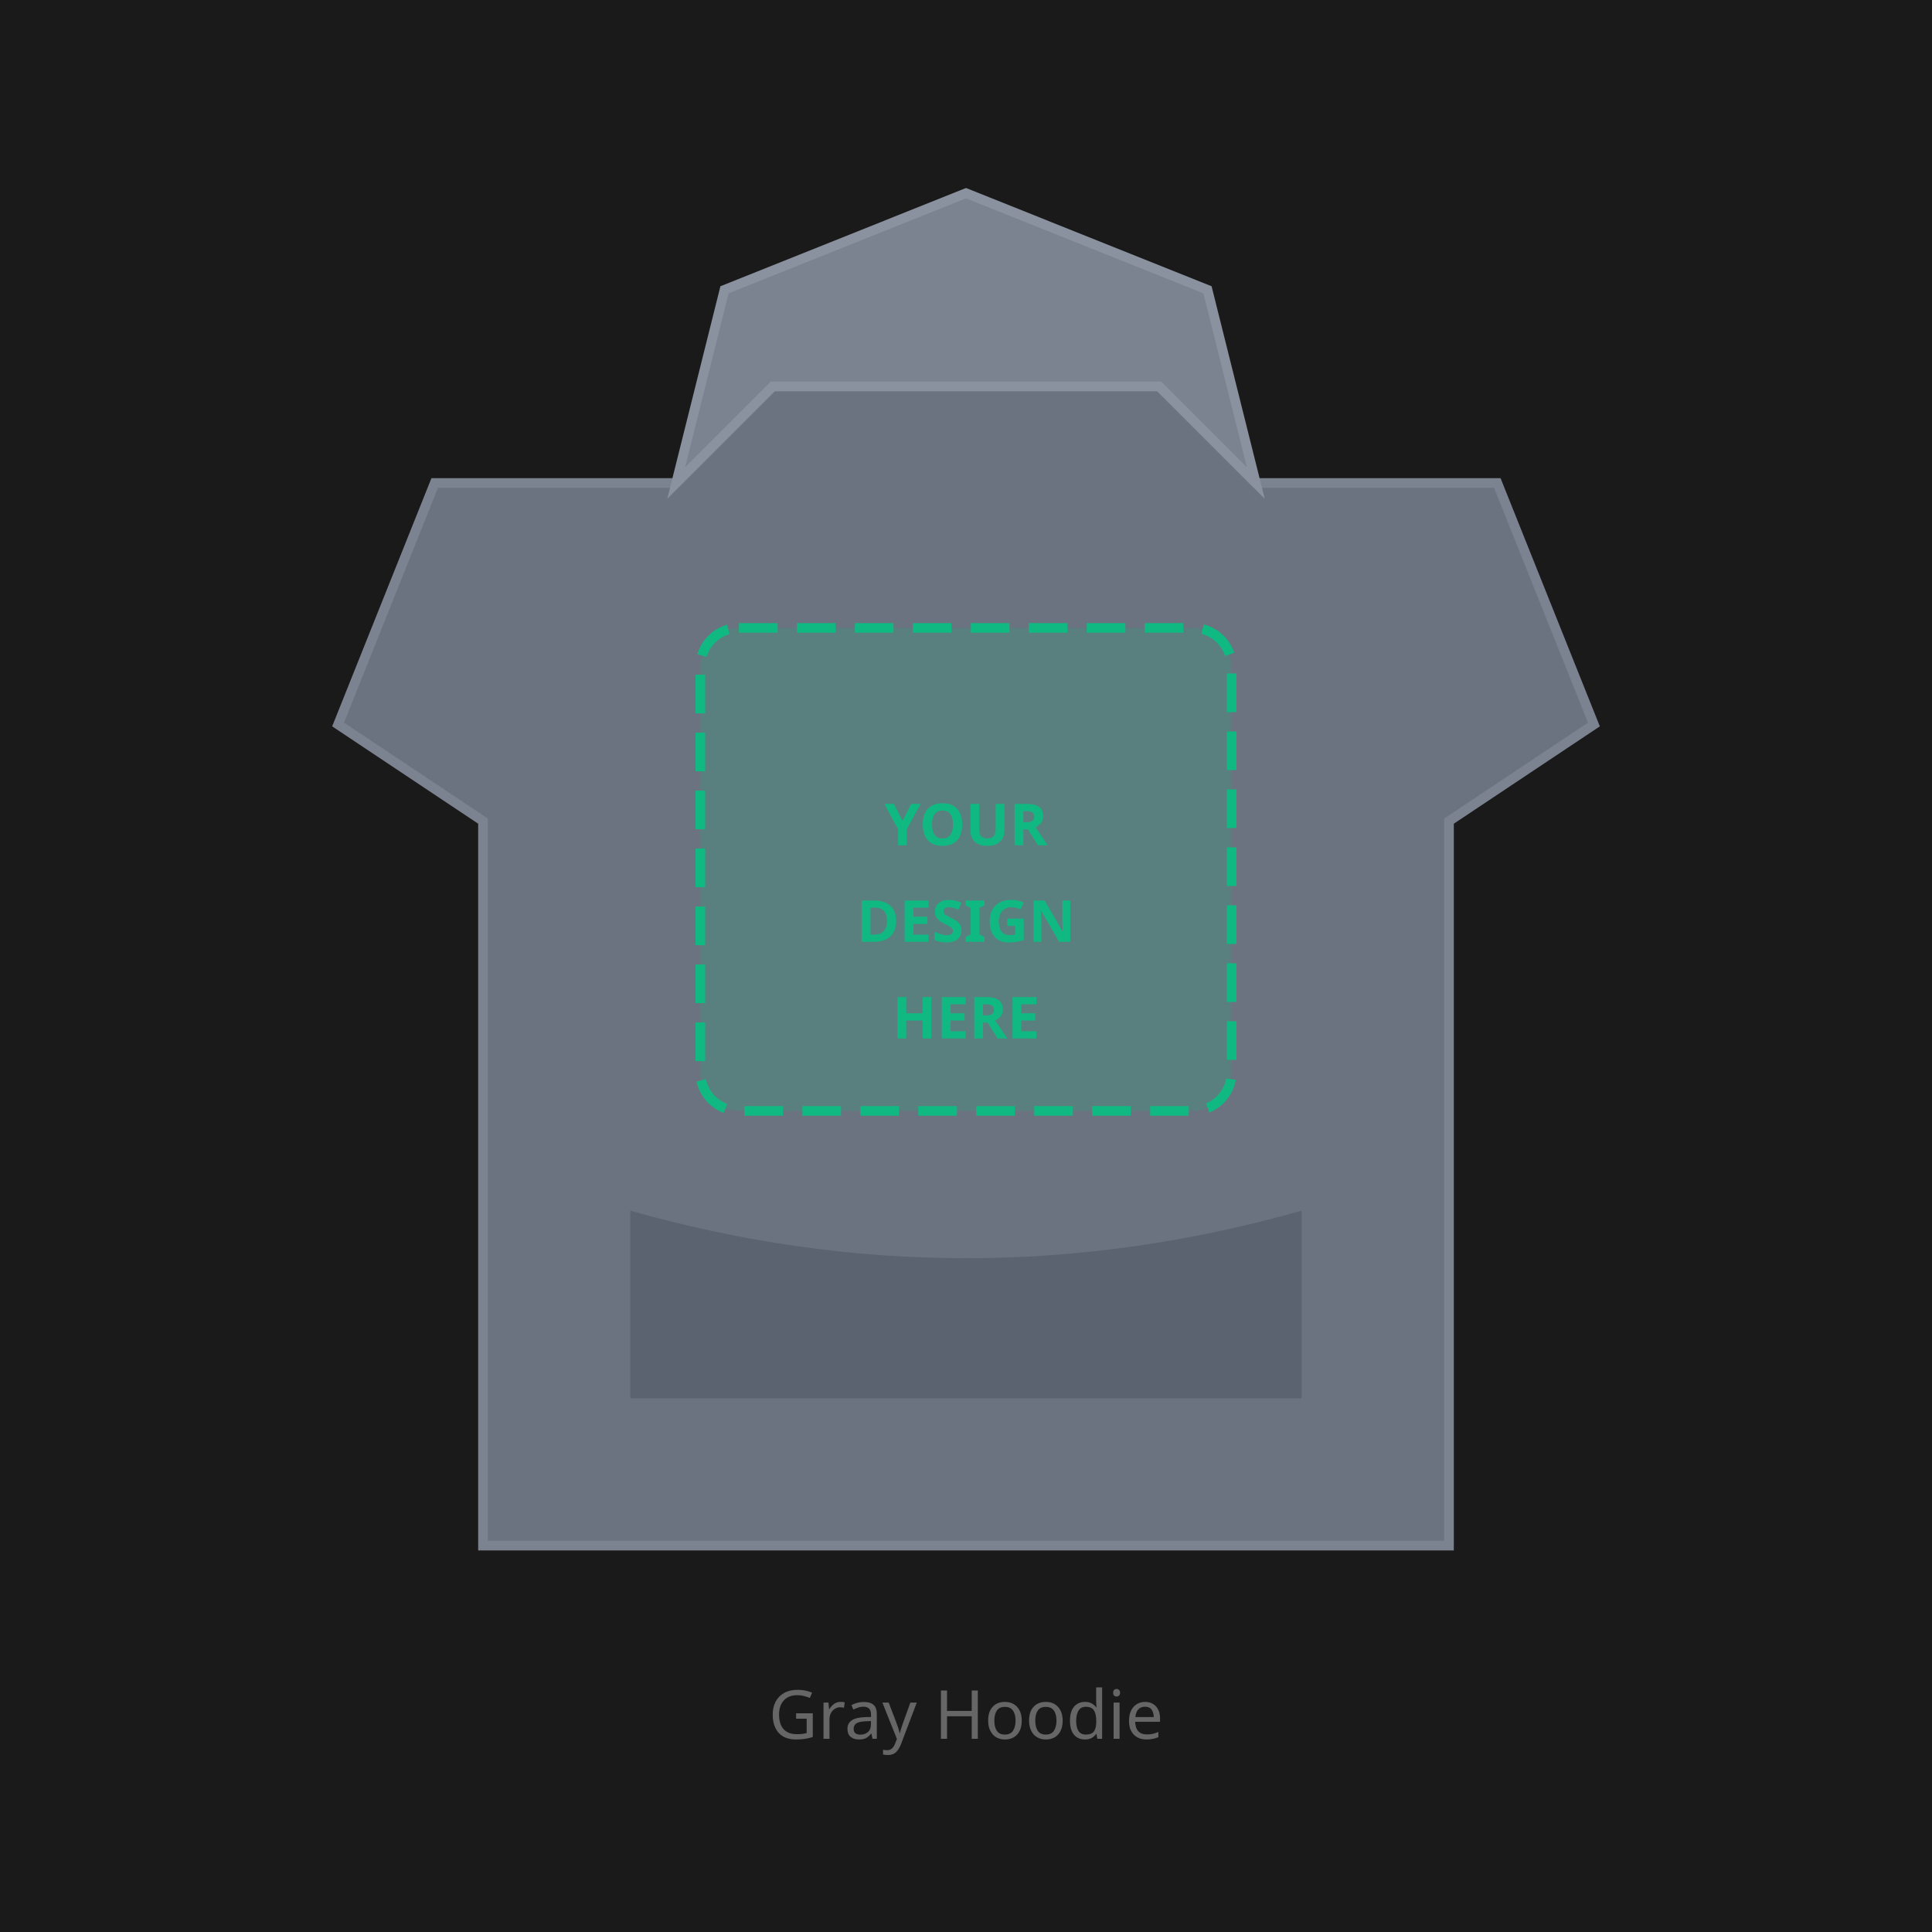
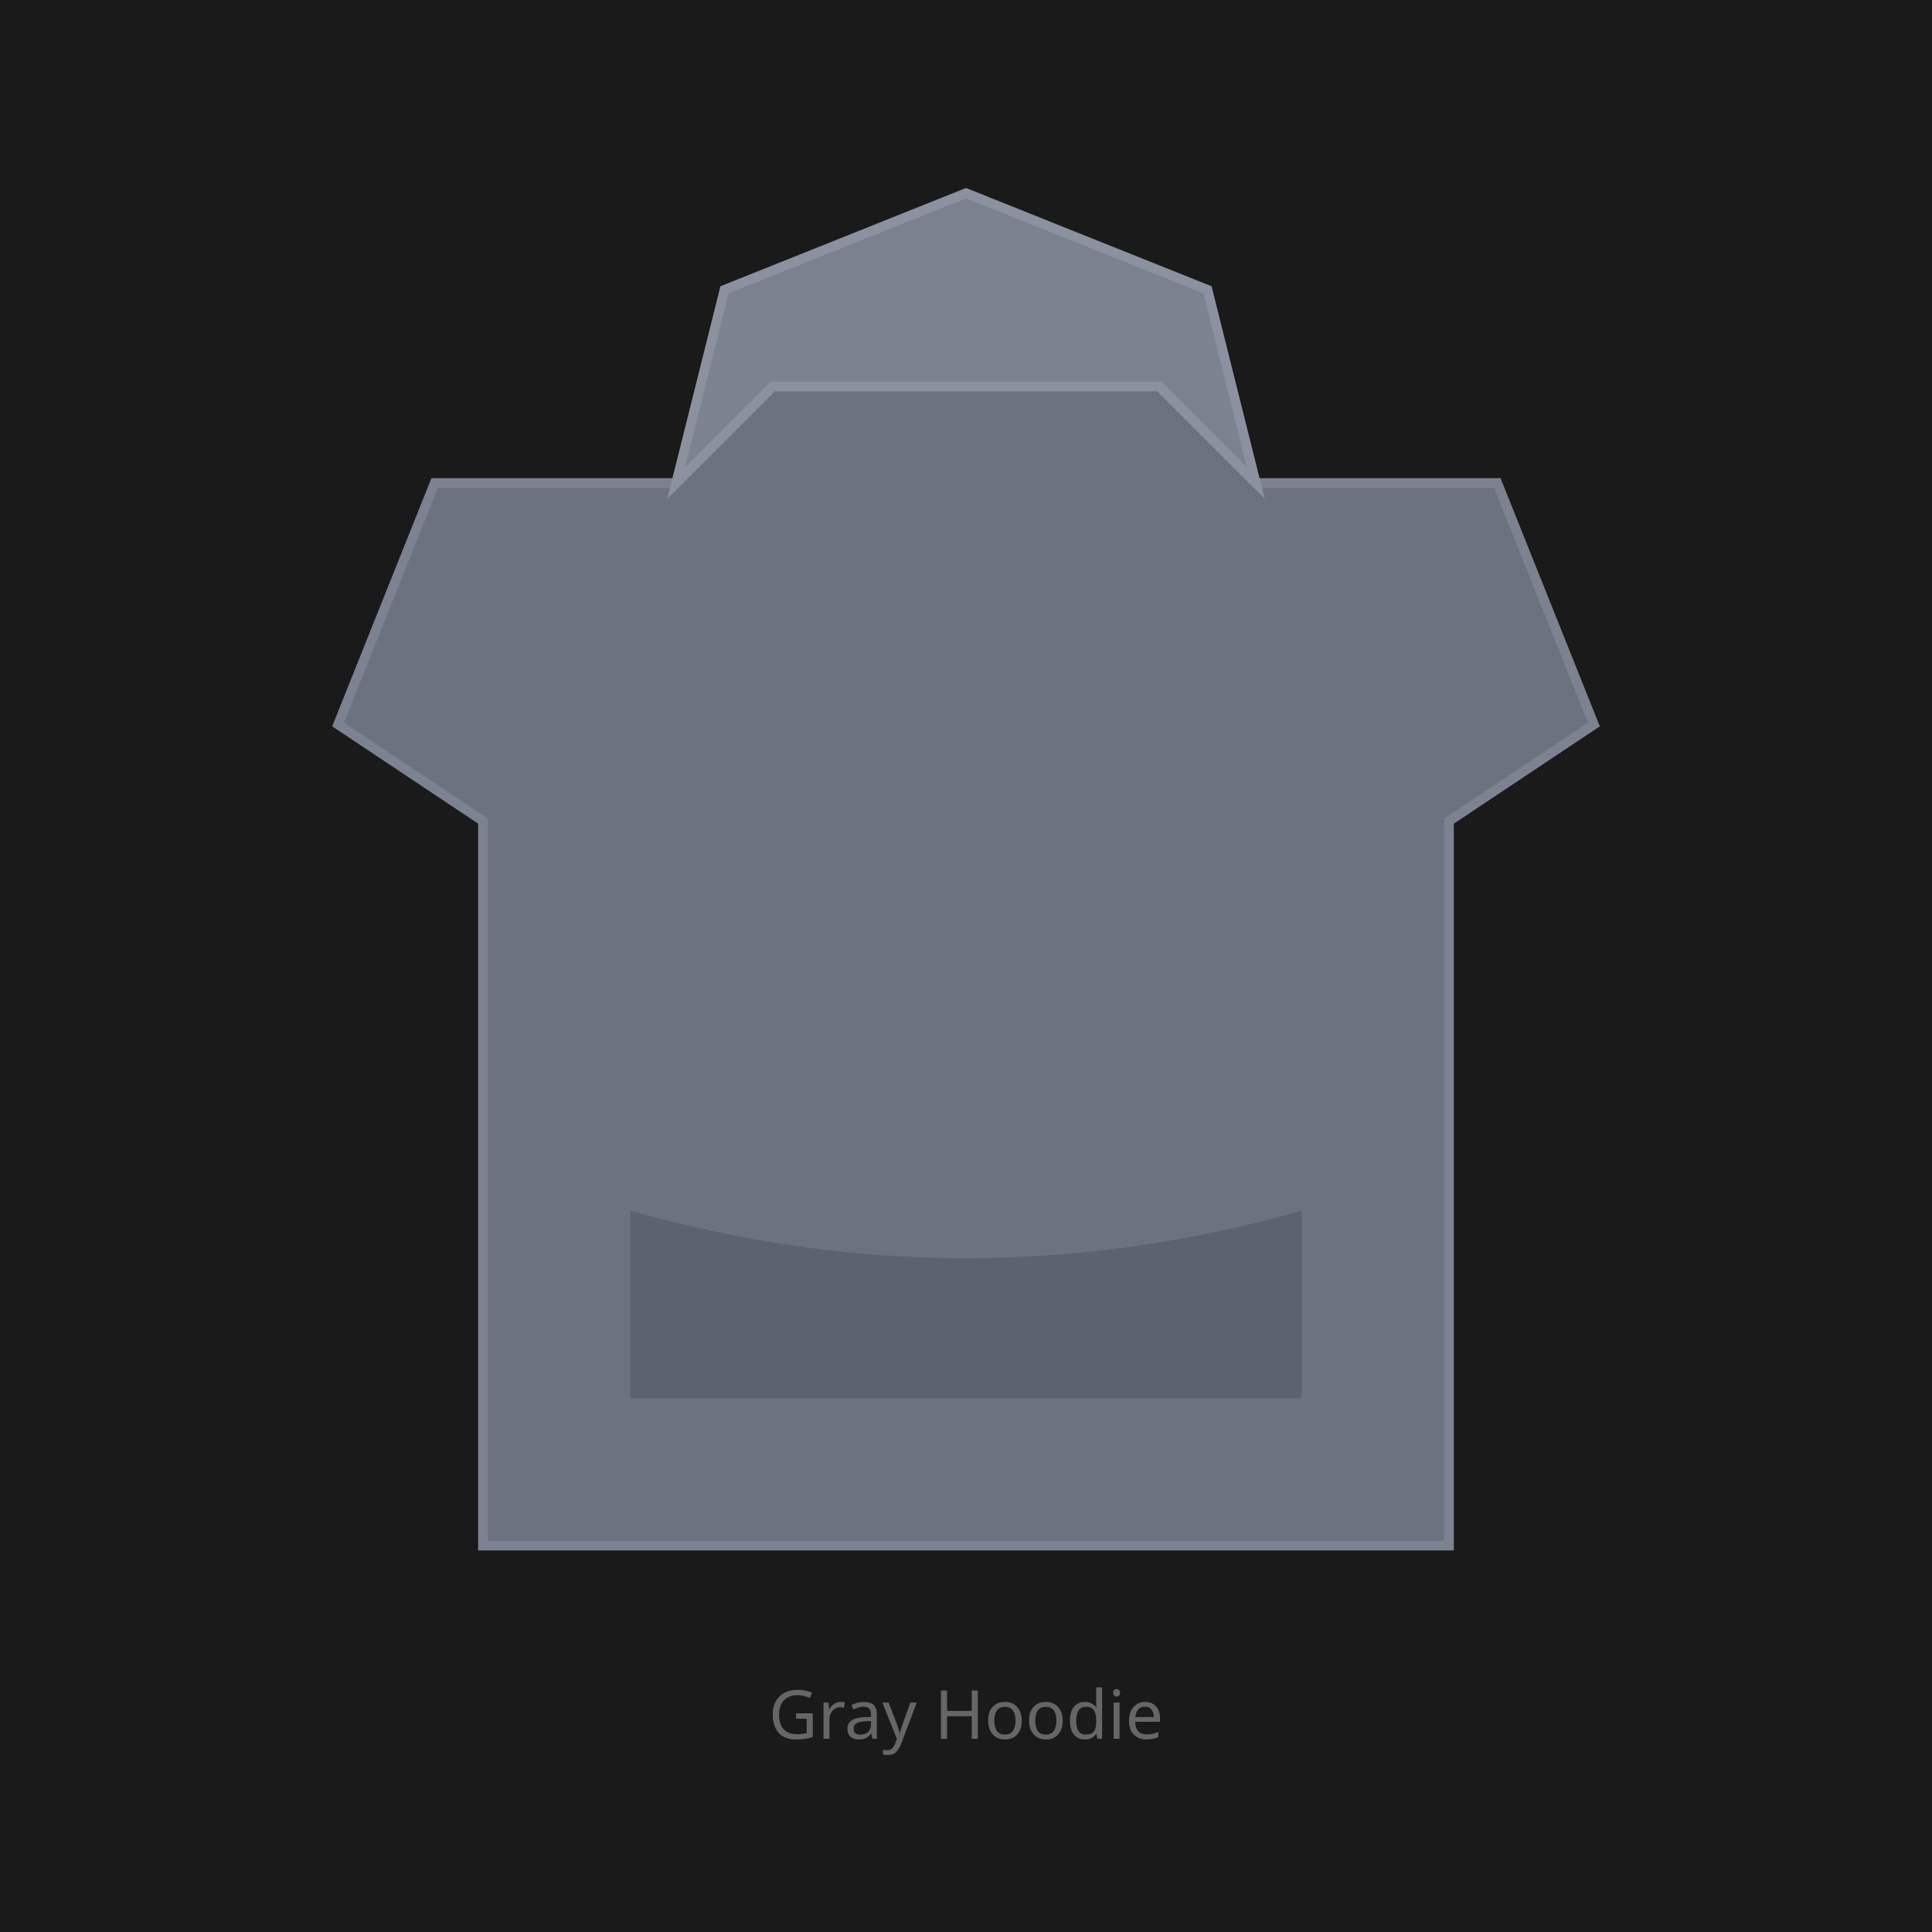
<svg xmlns="http://www.w3.org/2000/svg" viewBox="0 0 400 400">
  <rect width="400" height="400" fill="#1a1a1a" />
  <path d="M90 100 L140 100 L160 80 L240 80 L260 100 L310 100 L330 150 L300 170 L300 320 L100 320 L100 170 L70 150 Z" fill="#6b7280" stroke="#7b8290" stroke-width="2" />
  <path d="M140 100 L160 80 L240 80 L260 100 L250 60 L200 40 L150 60 Z" fill="#7b8290" stroke="#8b929f" stroke-width="2" />
  <path d="M130 250 L130 290 L270 290 L270 250 Q200 270 130 250" fill="#5b6270" stroke="#6b7280" stroke-width="1" />
-   <rect x="145" y="130" width="110" height="100" rx="8" fill="#10b981" fill-opacity="0.2" stroke="#10b981" stroke-width="2" stroke-dasharray="8,4" />
-   <text x="200" y="175" text-anchor="middle" fill="#10b981" font-family="system-ui" font-size="12" font-weight="600">YOUR</text>
-   <text x="200" y="195" text-anchor="middle" fill="#10b981" font-family="system-ui" font-size="12" font-weight="600">DESIGN</text>
-   <text x="200" y="215" text-anchor="middle" fill="#10b981" font-family="system-ui" font-size="12" font-weight="600">HERE</text>
  <text x="200" y="360" text-anchor="middle" fill="#666" font-family="system-ui" font-size="14">Gray Hoodie</text>
</svg>
